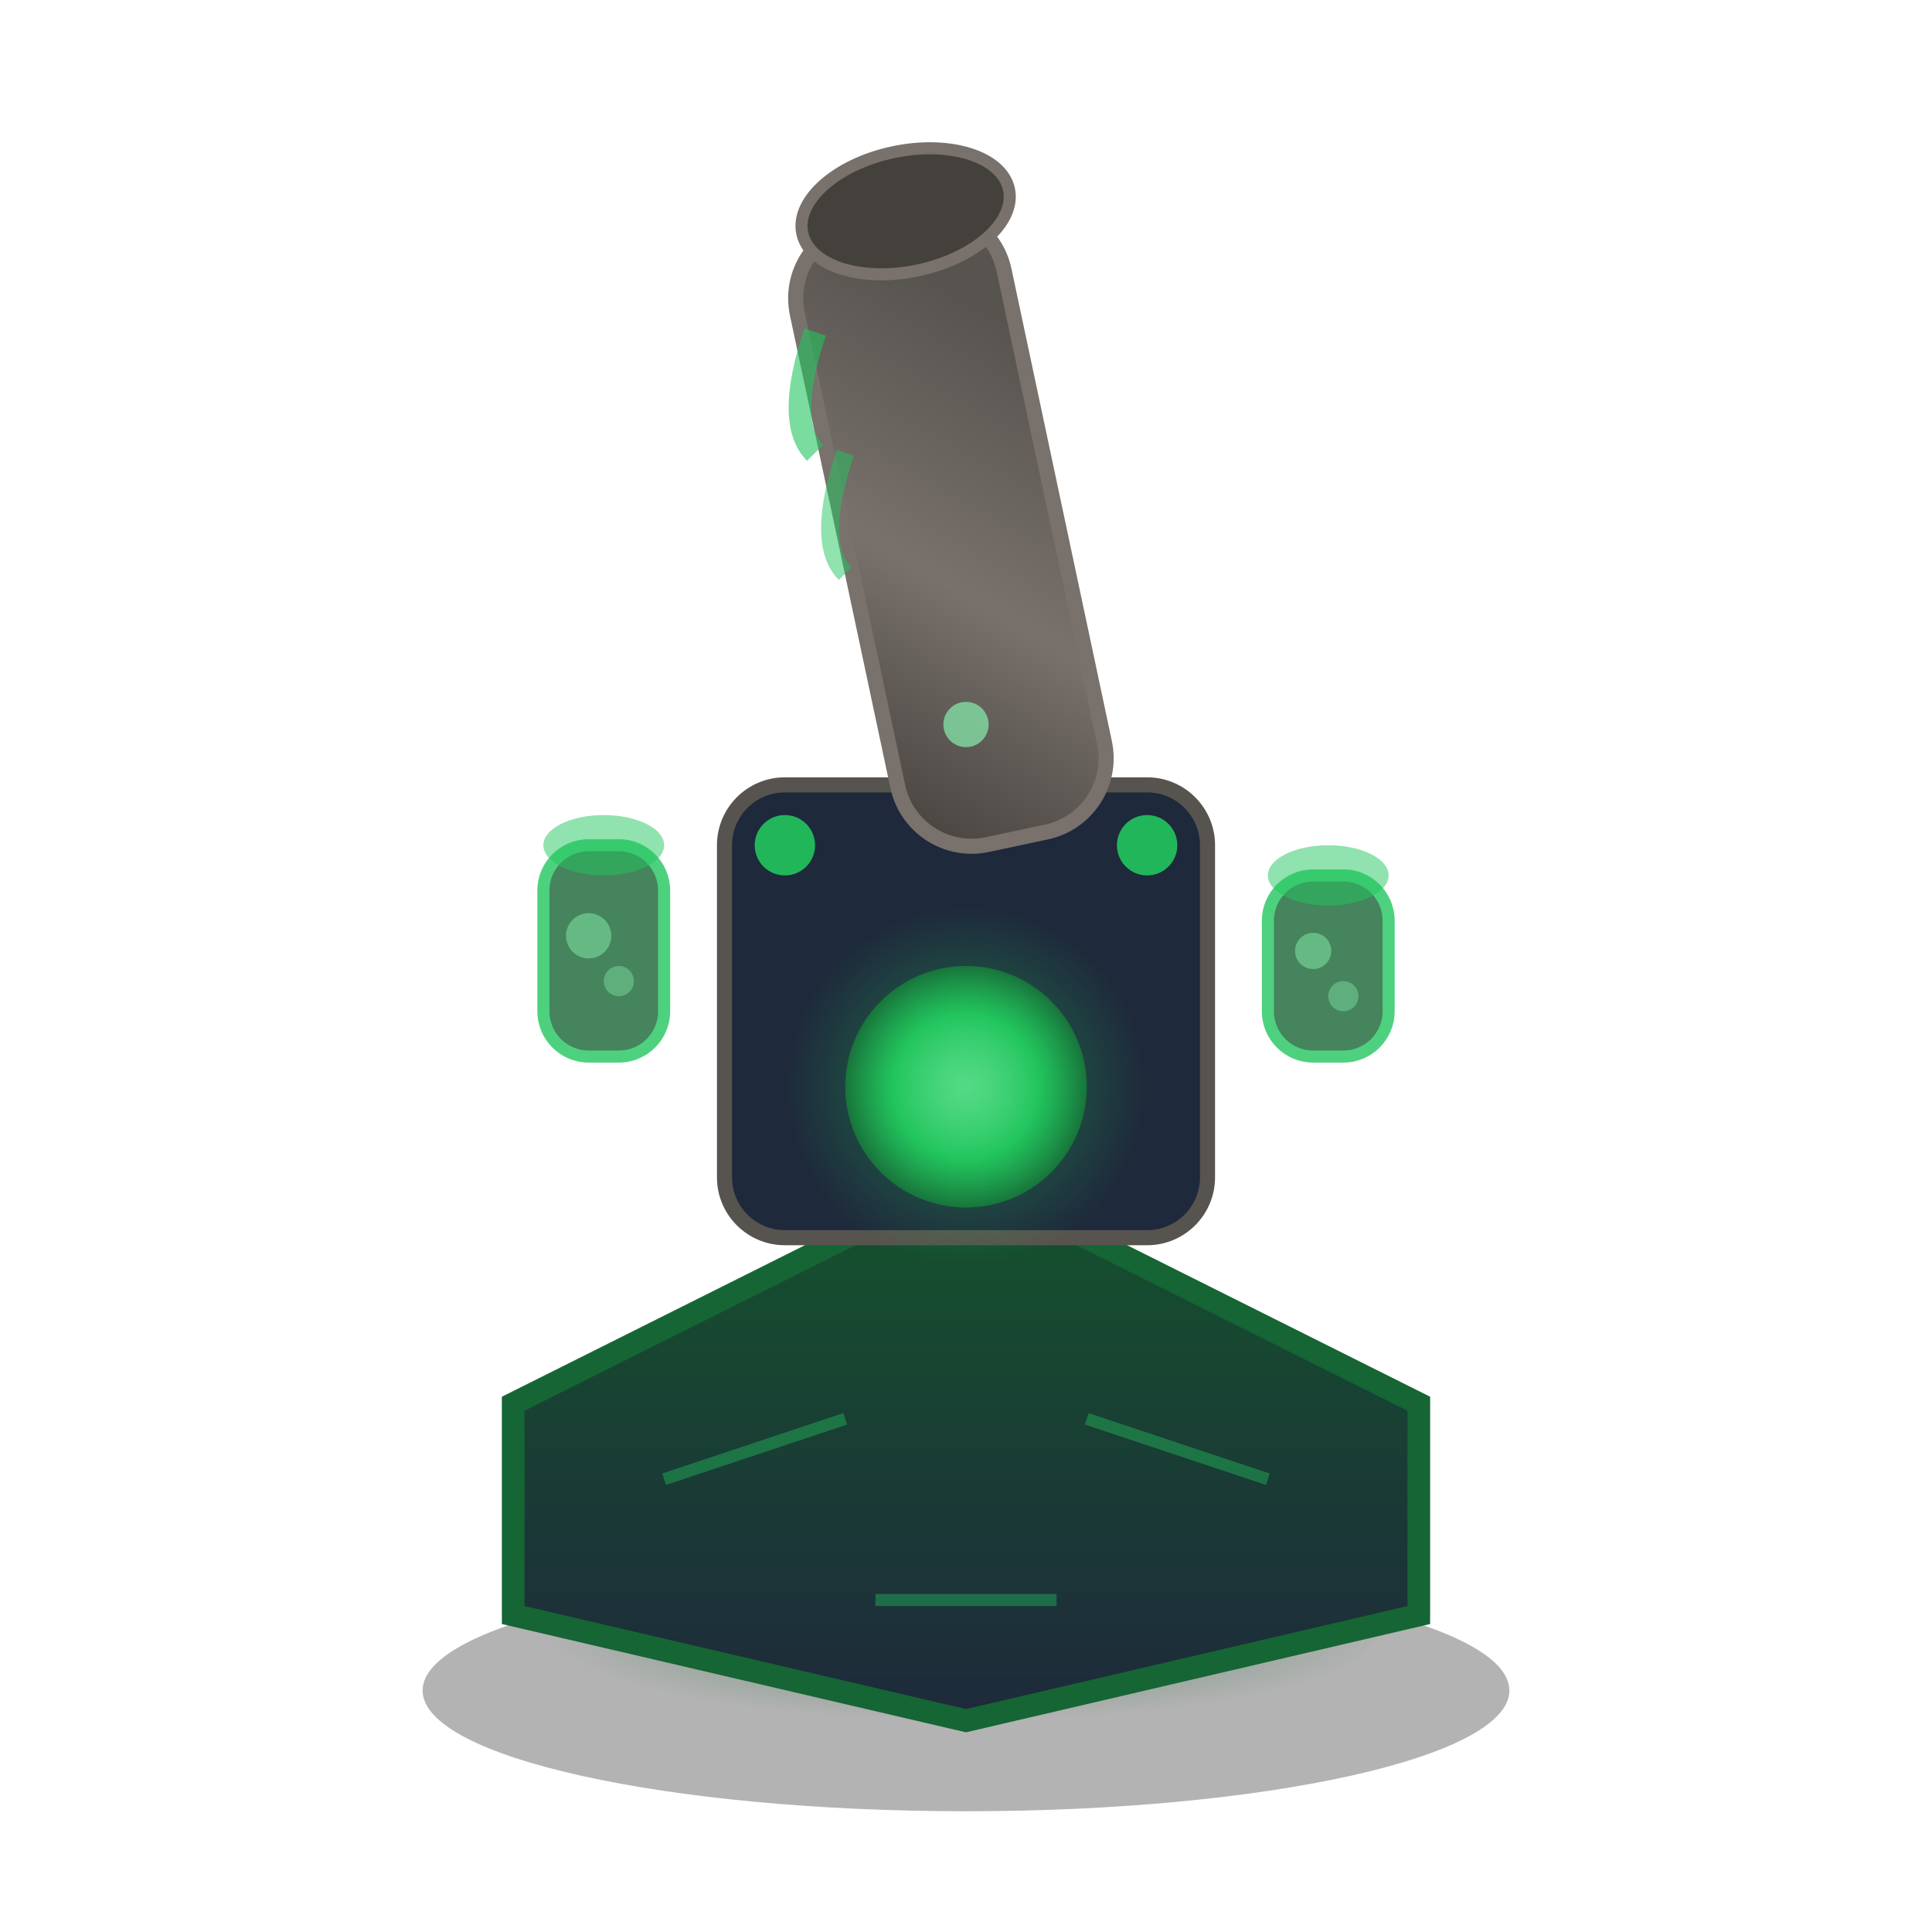
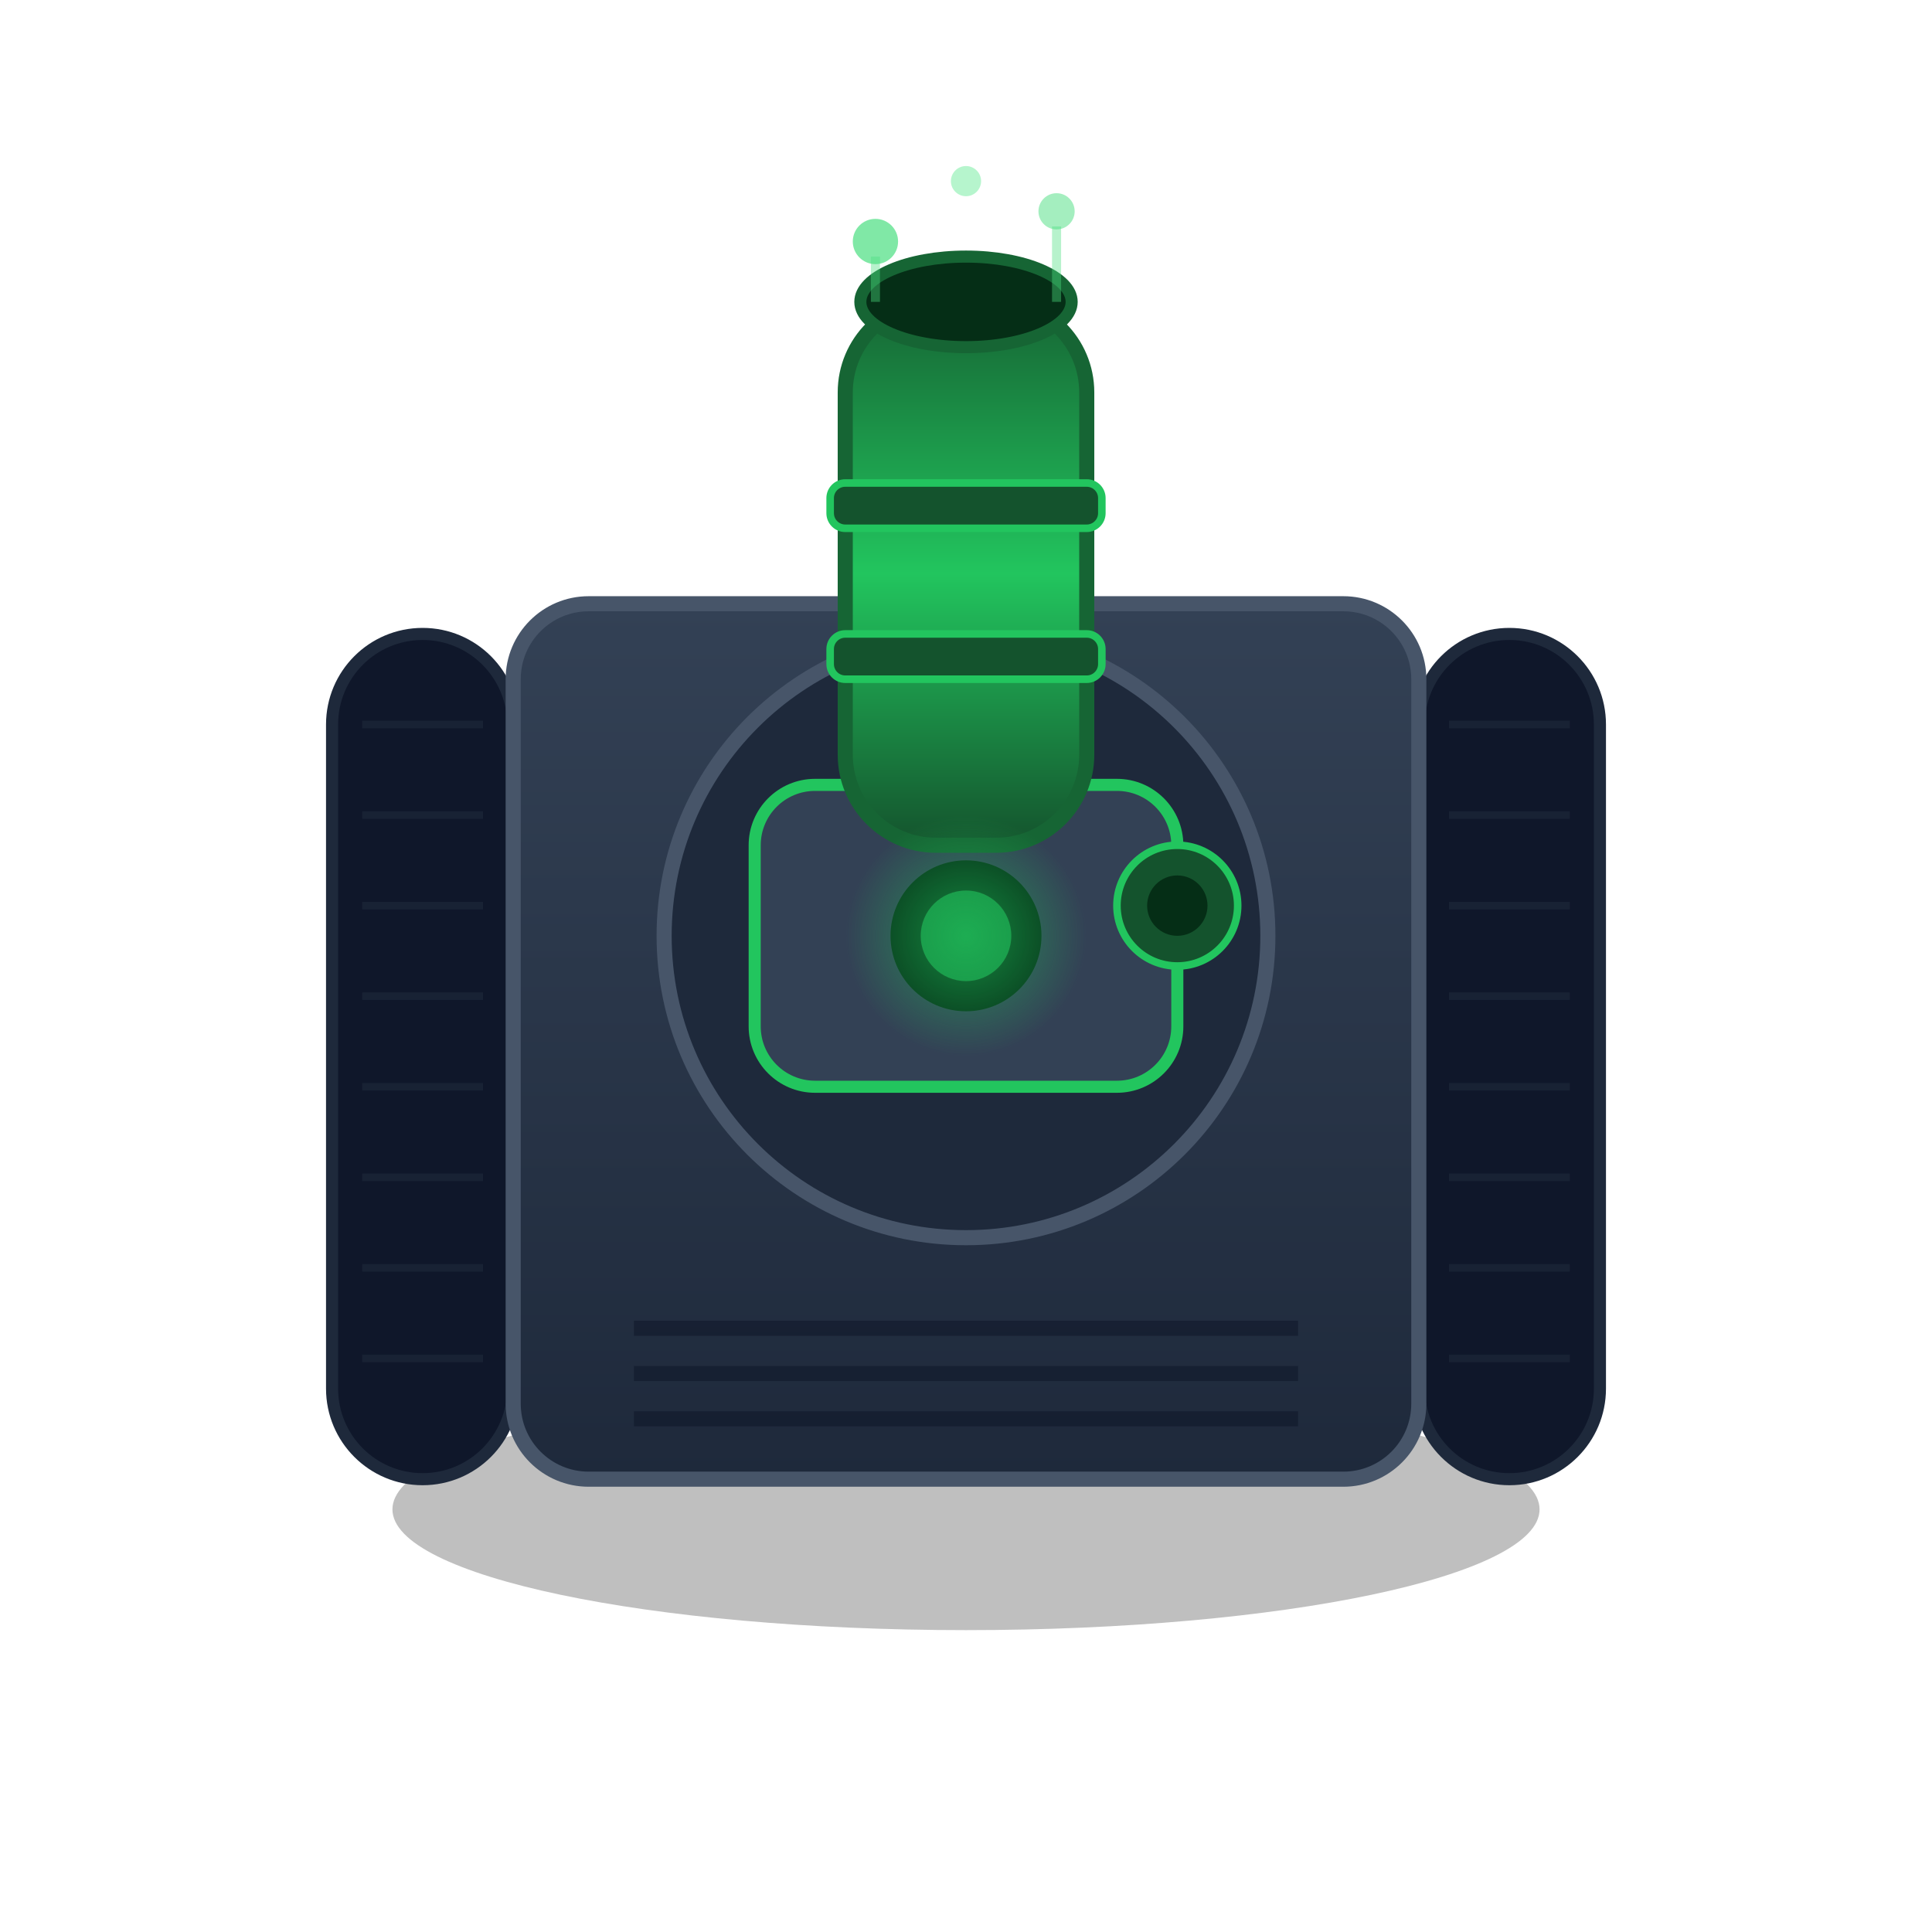
<svg xmlns="http://www.w3.org/2000/svg" viewBox="0 0 128 128">
  <defs>
-     <radialGradient id="mrt-core" cx="50%" cy="50%" r="50%">
-       <stop offset="0%" stop-color="#86efac" />
-       <stop offset="60%" stop-color="#22c55e" />
-       <stop offset="100%" stop-color="#166534" />
-     </radialGradient>
-     <linearGradient id="mrt-tube" x1="0" y1="1" x2="0.3" y2="0">
-       <stop offset="0%" stop-color="#44403c" />
-       <stop offset="50%" stop-color="#78716c" />
-       <stop offset="100%" stop-color="#57534e" />
-     </linearGradient>
-     <linearGradient id="mrt-base" x1="0" y1="0" x2="0" y2="1">
-       <stop offset="0%" stop-color="#14532d" />
+     <linearGradient id="mrt-hull" x1="0" y1="0" x2="0" y2="1">
+       <stop offset="0%" stop-color="#334155" />
      <stop offset="100%" stop-color="#1e293b" />
    </linearGradient>
+     <linearGradient id="mrt-tube" x1="0" y1="1" x2="0" y2="0">
+       <stop offset="0%" stop-color="#14532d" />
+       <stop offset="50%" stop-color="#22c55e" />
+       <stop offset="100%" stop-color="#166534" />
+     </linearGradient>
    <radialGradient id="mrt-glow" cx="50%" cy="50%" r="50%">
-       <stop offset="0%" stop-color="#22c55e" stop-opacity="0.5" />
+       <stop offset="0%" stop-color="#22c55e" stop-opacity="0.6" />
      <stop offset="100%" stop-color="#22c55e" stop-opacity="0" />
    </radialGradient>
-     <radialGradient id="mrt-puddle" cx="50%" cy="50%" r="50%">
-       <stop offset="0%" stop-color="#22c55e" stop-opacity="0.4" />
-       <stop offset="60%" stop-color="#166534" stop-opacity="0.2" />
-       <stop offset="100%" stop-color="#166534" stop-opacity="0" />
-     </radialGradient>
  </defs>
-   <ellipse cx="64" cy="112" rx="36" ry="8" fill="#000" opacity="0.3" />
-   <ellipse cx="64" cy="108" rx="28" ry="6" fill="url(#mrt-puddle)" />
-   <polygon points="64,78 94,93 94,107 64,114 34,107 34,93" fill="url(#mrt-base)" stroke="#166534" stroke-width="1.5" />
-   <path d="M44,98 L56,94 M72,94 L84,98 M58,106 L70,106" stroke="#22c55e" stroke-width="0.8" fill="none" opacity="0.4" />
-   <rect x="48" y="52" width="32" height="30" rx="4" fill="#1e293b" stroke="#57534e" stroke-width="1" />
-   <rect x="56" y="14" width="14" height="42" rx="5" fill="url(#mrt-tube)" stroke="#78716c" stroke-width="1" transform="rotate(-12 63 35)" />
-   <ellipse cx="60" cy="14" rx="7" ry="4" fill="#44403c" stroke="#78716c" stroke-width="0.8" transform="rotate(-12 60 14)" />
-   <path d="M54,22 Q52,28 54,30" stroke="#22c55e" stroke-width="1.5" fill="none" opacity="0.6" />
-   <path d="M56,30 Q54,36 56,38" stroke="#22c55e" stroke-width="1.2" fill="none" opacity="0.5" />
-   <rect x="36" y="56" width="8" height="14" rx="3" fill="#166534" stroke="#22c55e" stroke-width="0.8" opacity="0.8" />
-   <ellipse cx="40" cy="56" rx="4" ry="2" fill="#22c55e" opacity="0.5" />
-   <circle cx="39" cy="62" r="1.5" fill="#86efac" opacity="0.5" />
-   <circle cx="41" cy="65" r="1" fill="#86efac" opacity="0.4" />
-   <rect x="84" y="58" width="8" height="12" rx="3" fill="#166534" stroke="#22c55e" stroke-width="0.8" opacity="0.8" />
-   <ellipse cx="88" cy="58" rx="4" ry="2" fill="#22c55e" opacity="0.5" />
-   <circle cx="87" cy="63" r="1.2" fill="#86efac" opacity="0.5" />
-   <circle cx="89" cy="66" r="1" fill="#86efac" opacity="0.4" />
-   <circle cx="64" cy="72" r="8" fill="url(#mrt-core)" />
-   <circle cx="64" cy="72" r="12" fill="url(#mrt-glow)" />
-   <circle cx="52" cy="56" r="2" fill="#22c55e" opacity="0.9" />
-   <circle cx="76" cy="56" r="2" fill="#22c55e" opacity="0.9" />
-   <circle cx="64" cy="48" r="1.5" fill="#86efac" opacity="0.7" />
+   <ellipse cx="64" cy="100" rx="38" ry="8" fill="#000" opacity="0.25" />
+   <rect x="22" y="42" width="12" height="56" rx="6" fill="#0f172a" stroke="#1e293b" stroke-width="0.8" />
+   <line x1="24" y1="48" x2="32" y2="48" stroke="#1e293b" stroke-width="0.5" opacity="0.6" />
+   <line x1="24" y1="54" x2="32" y2="54" stroke="#1e293b" stroke-width="0.5" opacity="0.6" />
+   <line x1="24" y1="60" x2="32" y2="60" stroke="#1e293b" stroke-width="0.5" opacity="0.6" />
+   <line x1="24" y1="66" x2="32" y2="66" stroke="#1e293b" stroke-width="0.5" opacity="0.6" />
+   <line x1="24" y1="72" x2="32" y2="72" stroke="#1e293b" stroke-width="0.5" opacity="0.6" />
+   <line x1="24" y1="78" x2="32" y2="78" stroke="#1e293b" stroke-width="0.5" opacity="0.6" />
+   <line x1="24" y1="84" x2="32" y2="84" stroke="#1e293b" stroke-width="0.5" opacity="0.6" />
+   <line x1="24" y1="90" x2="32" y2="90" stroke="#1e293b" stroke-width="0.5" opacity="0.6" />
+   <rect x="94" y="42" width="12" height="56" rx="6" fill="#0f172a" stroke="#1e293b" stroke-width="0.8" />
+   <line x1="96" y1="48" x2="104" y2="48" stroke="#1e293b" stroke-width="0.5" opacity="0.6" />
+   <line x1="96" y1="54" x2="104" y2="54" stroke="#1e293b" stroke-width="0.5" opacity="0.6" />
+   <line x1="96" y1="60" x2="104" y2="60" stroke="#1e293b" stroke-width="0.5" opacity="0.6" />
+   <line x1="96" y1="66" x2="104" y2="66" stroke="#1e293b" stroke-width="0.5" opacity="0.6" />
+   <line x1="96" y1="72" x2="104" y2="72" stroke="#1e293b" stroke-width="0.5" opacity="0.6" />
+   <line x1="96" y1="78" x2="104" y2="78" stroke="#1e293b" stroke-width="0.5" opacity="0.6" />
+   <line x1="96" y1="84" x2="104" y2="84" stroke="#1e293b" stroke-width="0.5" opacity="0.6" />
+   <line x1="96" y1="90" x2="104" y2="90" stroke="#1e293b" stroke-width="0.5" opacity="0.6" />
+   <rect x="34" y="40" width="60" height="58" rx="5" fill="url(#mrt-hull)" stroke="#475569" stroke-width="1" />
+   <polygon points="58,40 64,34 70,40" fill="#475569" stroke="#64748b" stroke-width="0.5" />
+   <line x1="42" y1="88" x2="86" y2="88" stroke="#0f172a" stroke-width="1" opacity="0.6" />
+   <line x1="42" y1="91" x2="86" y2="91" stroke="#0f172a" stroke-width="1" opacity="0.6" />
+   <line x1="42" y1="94" x2="86" y2="94" stroke="#0f172a" stroke-width="1" opacity="0.6" />
+   <circle cx="64" cy="62" r="20" fill="#1e293b" stroke="#475569" stroke-width="1" />
+   <rect x="50" y="52" width="28" height="20" rx="4" fill="#334155" stroke="#22c55e" stroke-width="0.8" />
+   <rect x="56" y="20" width="16" height="36" rx="6" fill="url(#mrt-tube)" stroke="#166534" stroke-width="1" />
+   <ellipse cx="64" cy="20" rx="7" ry="3" fill="#052e16" stroke="#166534" stroke-width="0.8" />
+   <rect x="55" y="32" width="18" height="3" rx="1" fill="#14532d" stroke="#22c55e" stroke-width="0.5" />
+   <rect x="55" y="42" width="18" height="3" rx="1" fill="#14532d" stroke="#22c55e" stroke-width="0.5" />
+   <circle cx="58" cy="16" r="1.5" fill="#4ade80" opacity="0.7" />
+   <circle cx="70" cy="14" r="1.2" fill="#4ade80" opacity="0.5" />
+   <circle cx="64" cy="12" r="1" fill="#86efac" opacity="0.6" />
+   <line x1="58" y1="17" x2="58" y2="20" stroke="#4ade80" stroke-width="0.6" opacity="0.4" />
+   <line x1="70" y1="15" x2="70" y2="20" stroke="#4ade80" stroke-width="0.6" opacity="0.4" />
+   <circle cx="78" cy="60" r="4" fill="#14532d" stroke="#22c55e" stroke-width="0.5" />
+   <circle cx="78" cy="60" r="2" fill="#052e16" />
+   <circle cx="64" cy="62" r="5" fill="#052e16" />
+   <circle cx="64" cy="62" r="3" fill="#22c55e" opacity="0.6" />
+   <circle cx="64" cy="62" r="8" fill="url(#mrt-glow)" />
</svg>
